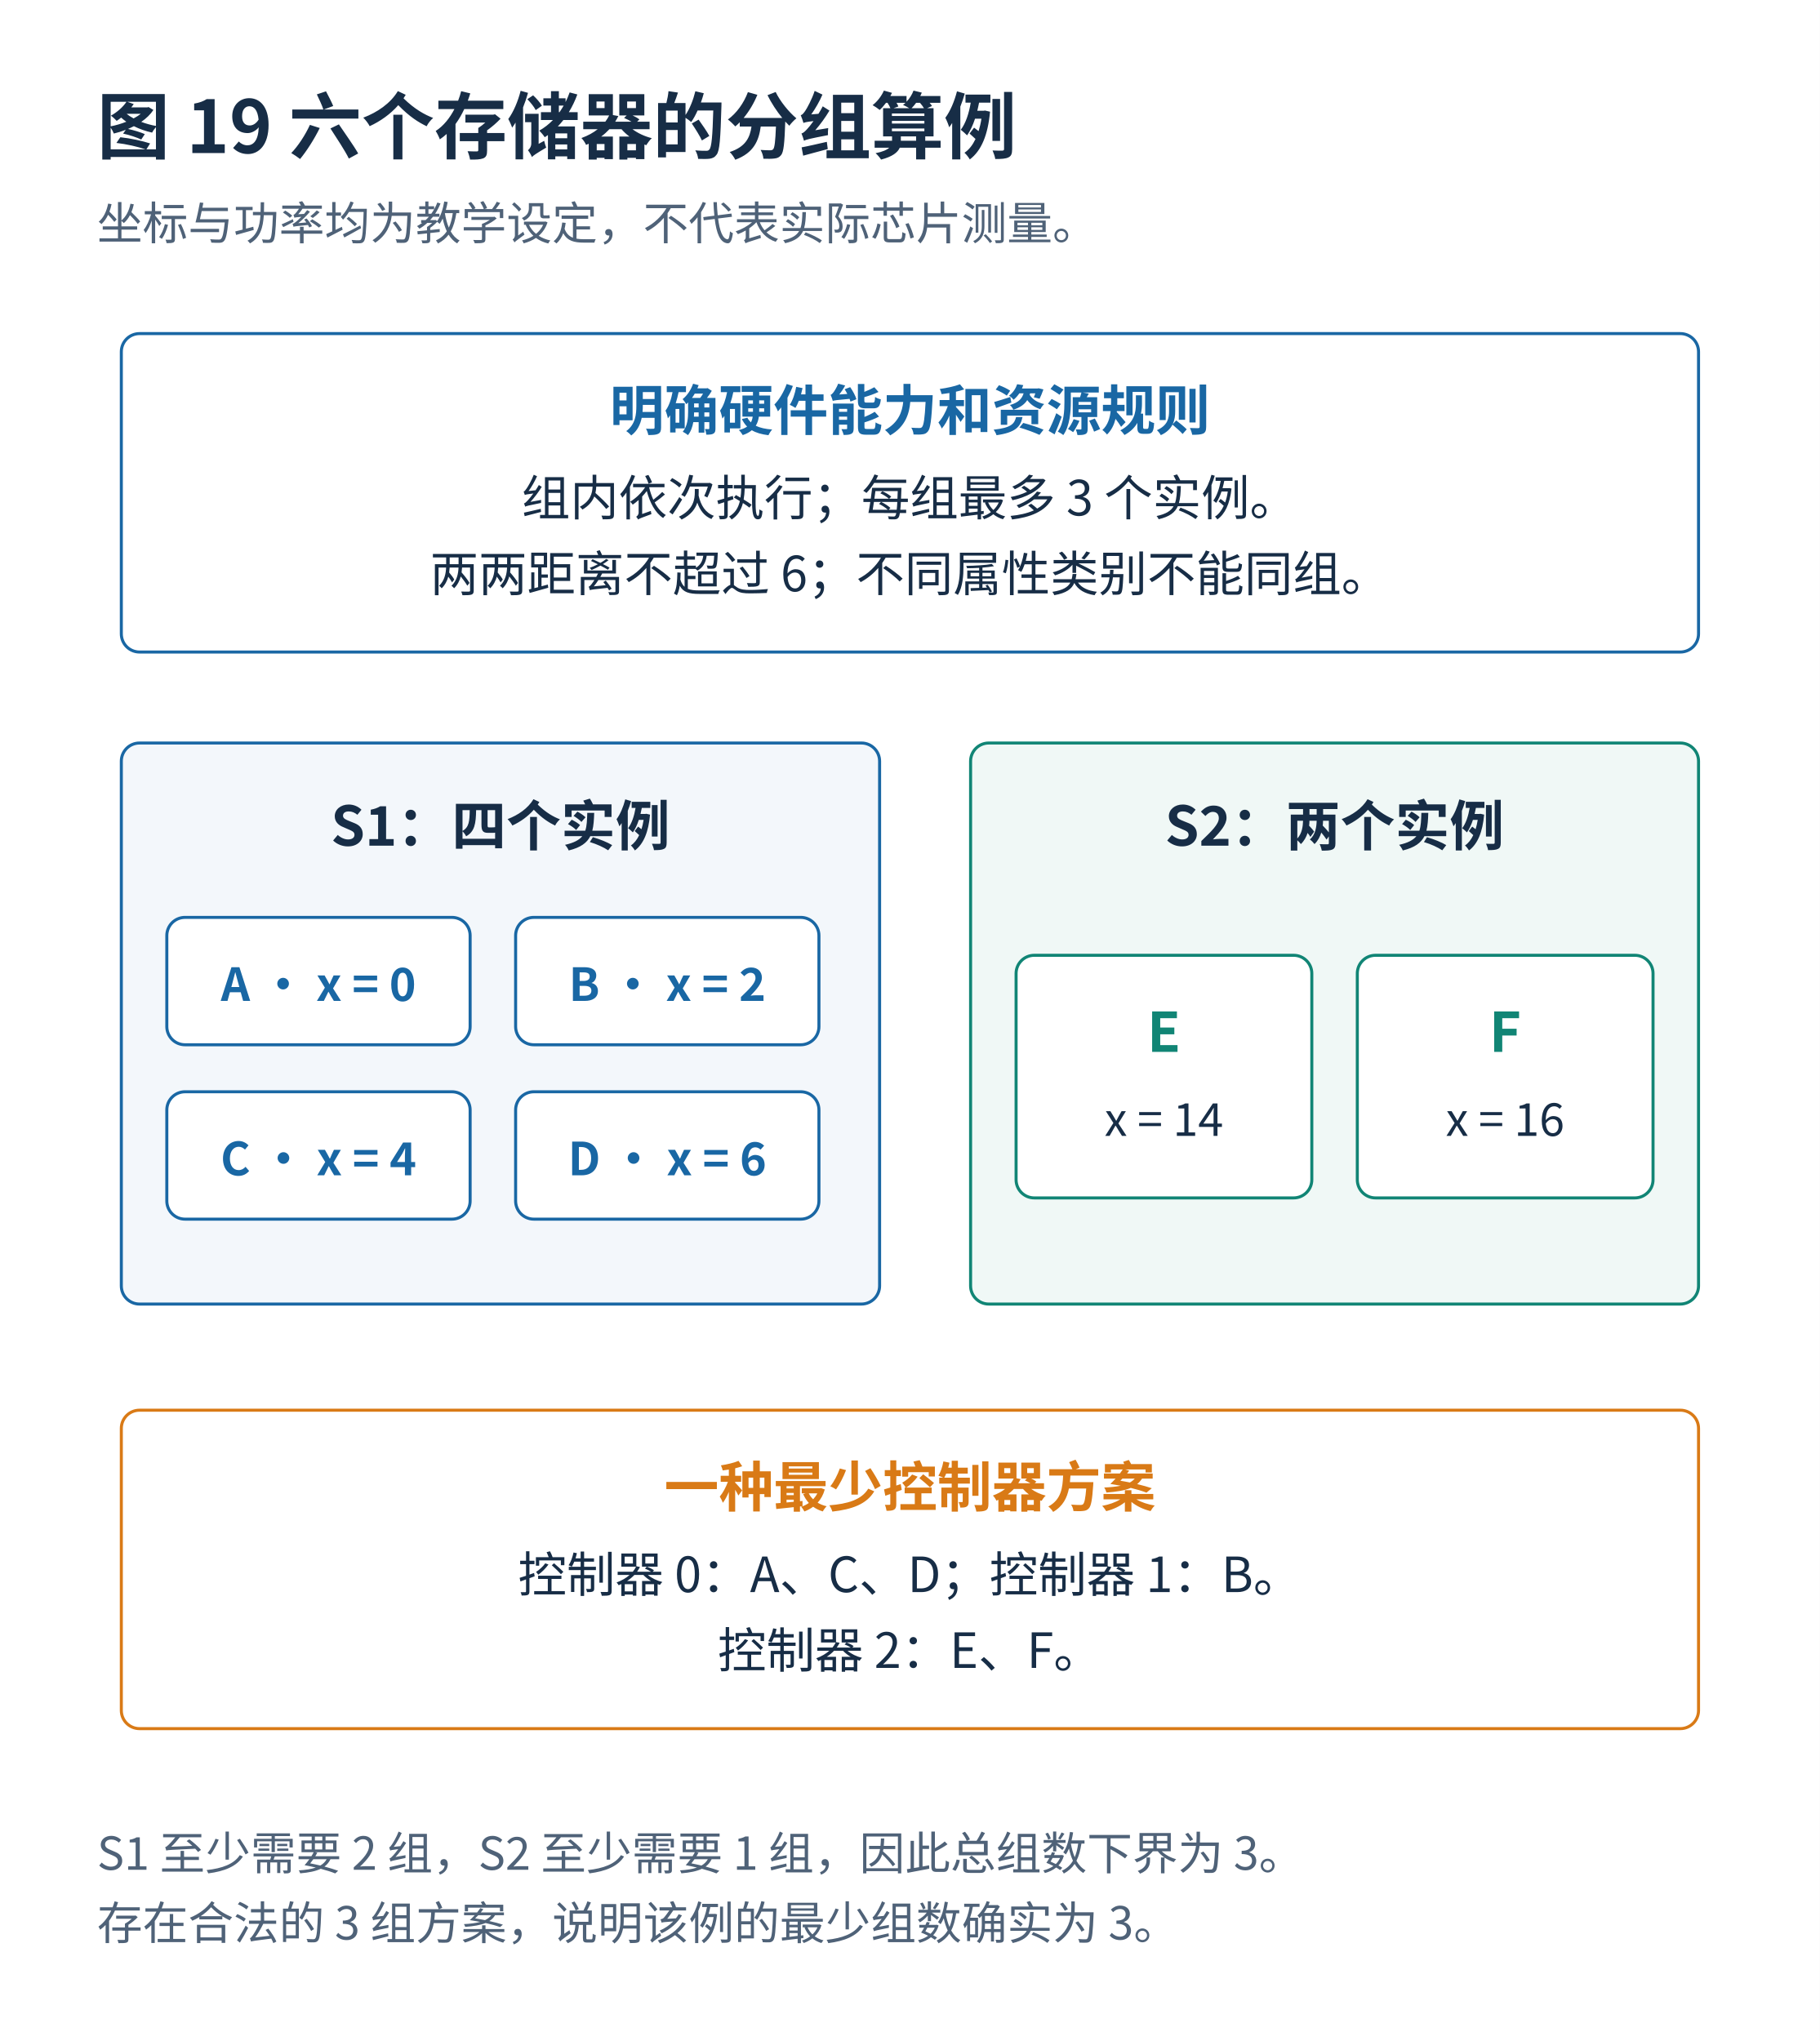
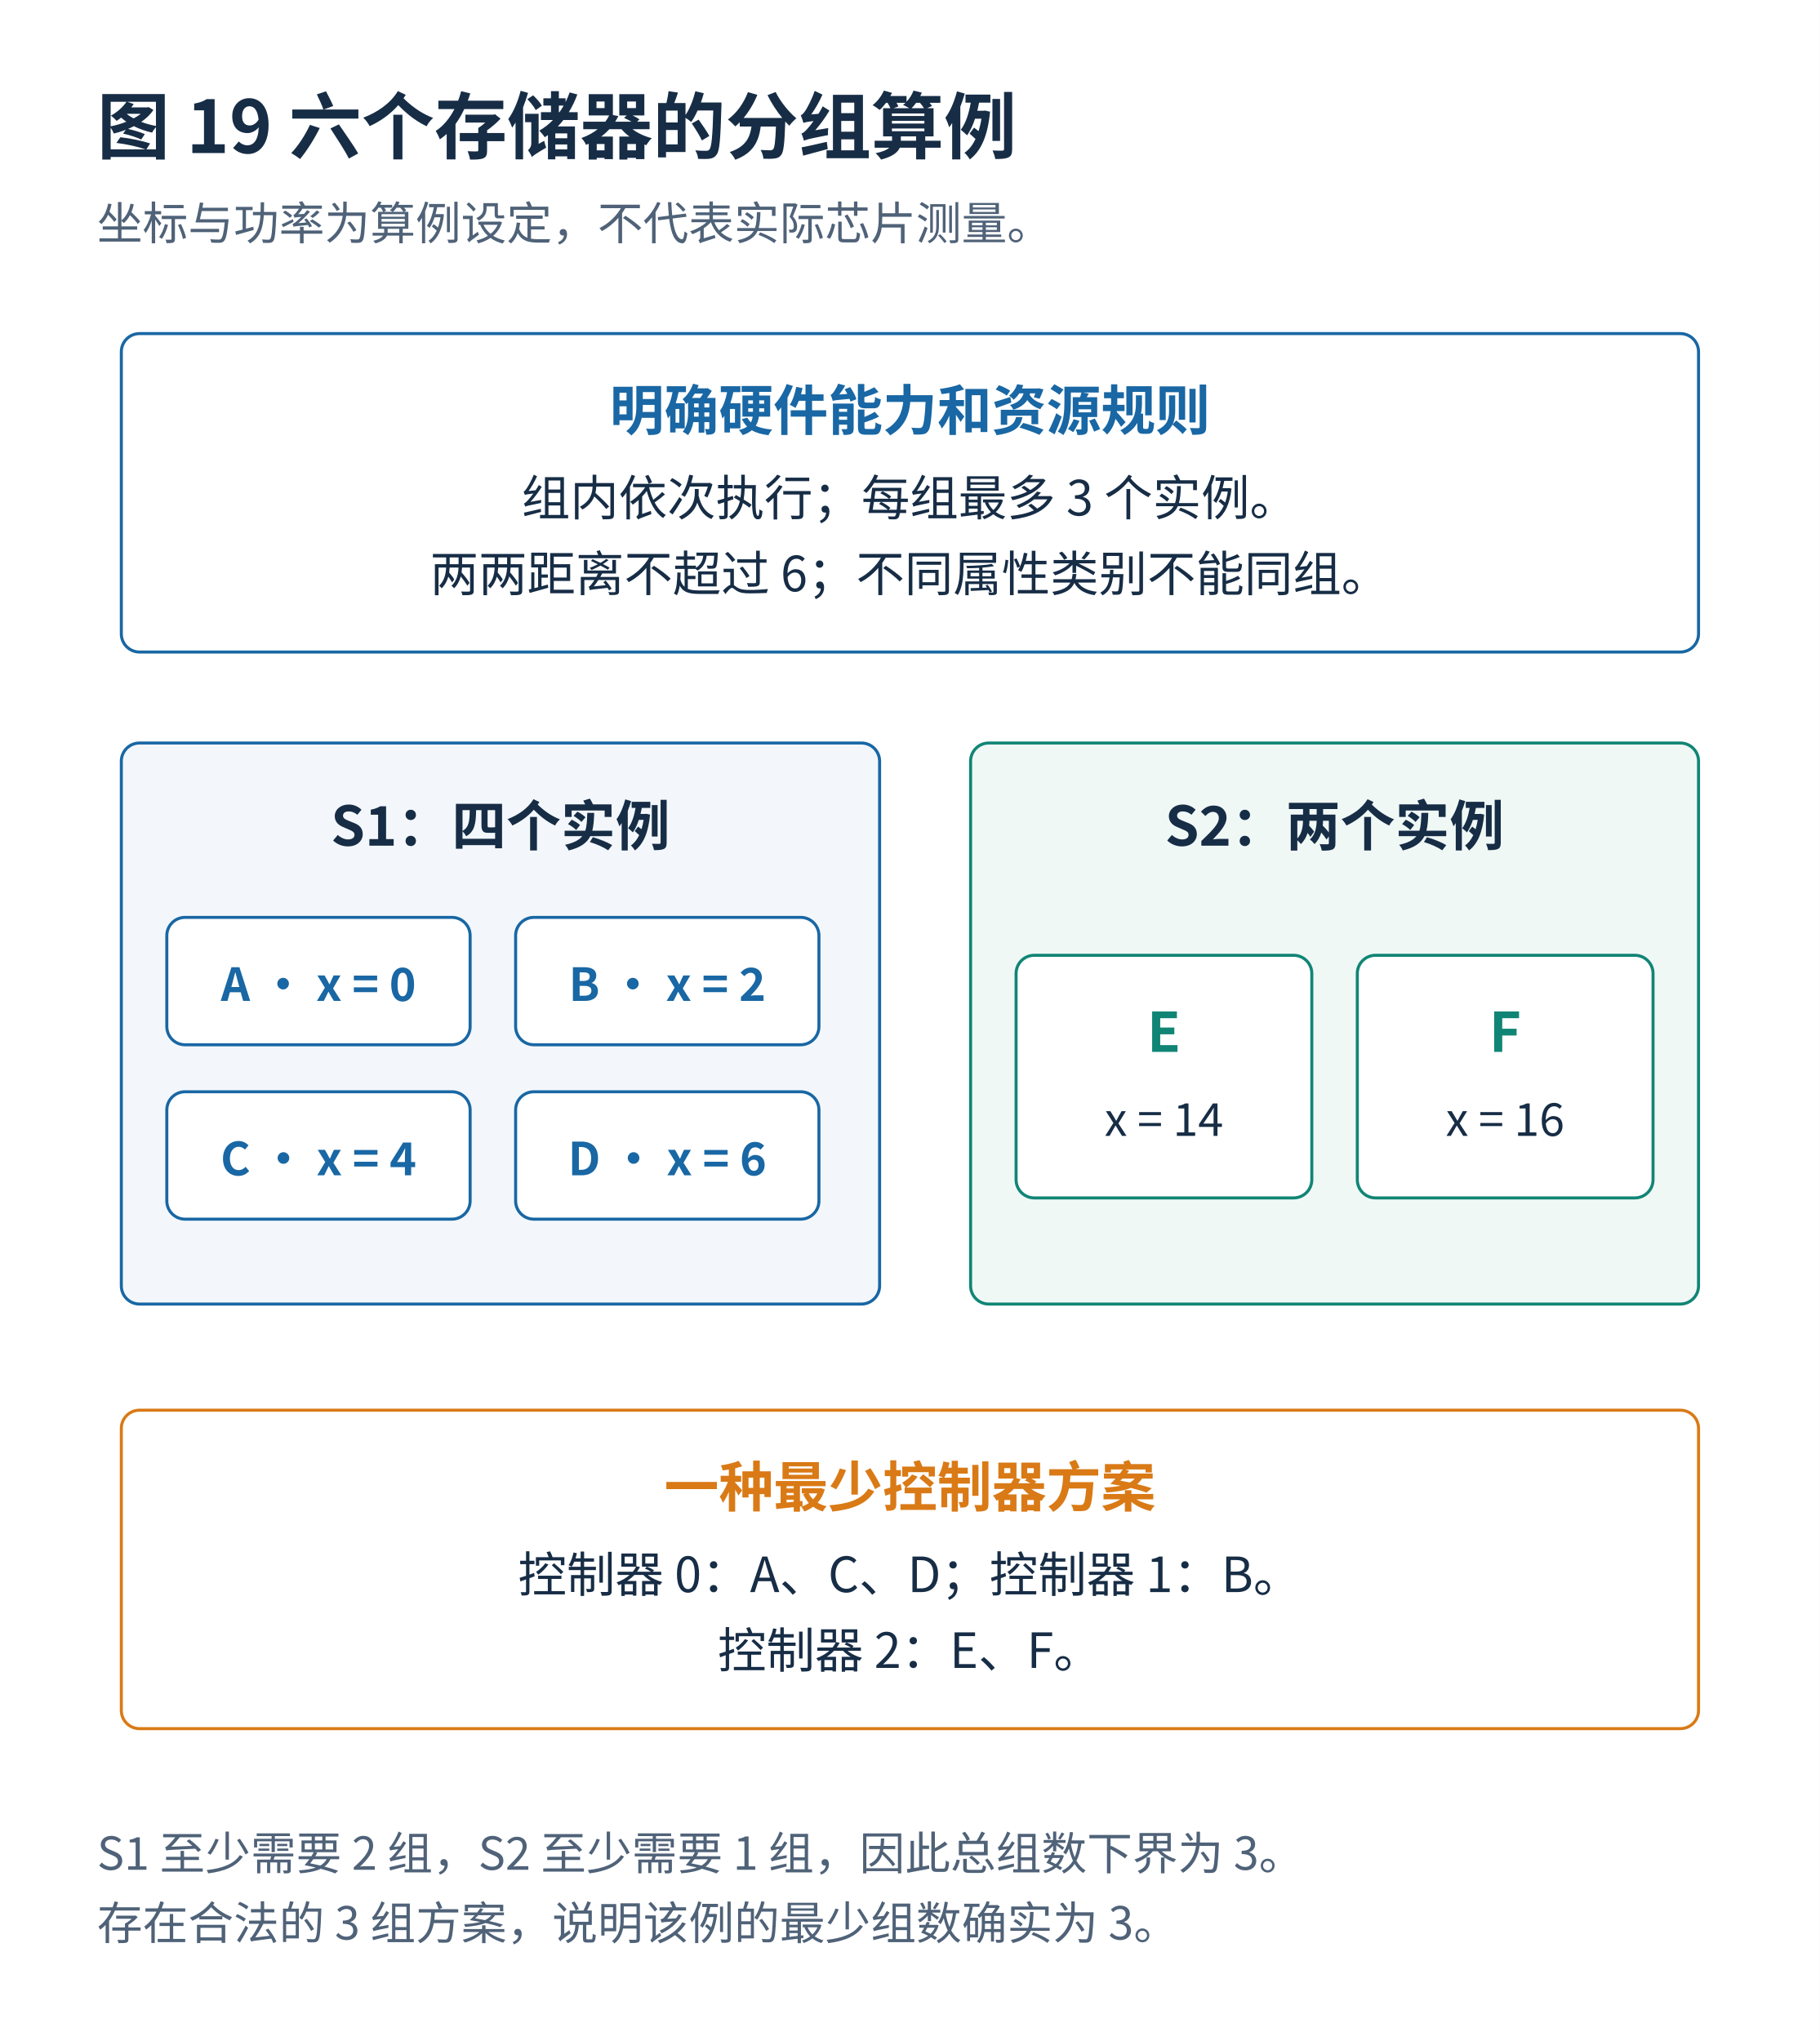
<svg xmlns="http://www.w3.org/2000/svg" width="1200" height="1346" viewBox="0 0 1200 1346" role="img" aria-labelledby="fig-title fig-description" version="1.1" data-layout-version="precise-ports-v2">
  <defs>
    <marker id="arrow-blue" viewBox="0 0 14 14" refX="14" refY="7" markerWidth="14" markerHeight="14" orient="auto" markerUnits="userSpaceOnUse" overflow="visible">
      <path d="M 0 0 L 14 7 L 0 14 Z" fill="#1967A4" />
    </marker>
    <marker id="arrow-teal" viewBox="0 0 14 14" refX="14" refY="7" markerWidth="14" markerHeight="14" orient="auto" markerUnits="userSpaceOnUse" overflow="visible">
      <path d="M 0 0 L 14 7 L 0 14 Z" fill="#118575" />
    </marker>
    <marker id="arrow-orange" viewBox="0 0 14 14" refX="14" refY="7" markerWidth="14" markerHeight="14" orient="auto" markerUnits="userSpaceOnUse" overflow="visible">
      <path d="M 0 0 L 14 7 L 0 14 Z" fill="#D97A16" />
    </marker>
    <marker id="arrow-red" viewBox="0 0 14 14" refX="14" refY="7" markerWidth="14" markerHeight="14" orient="auto" markerUnits="userSpaceOnUse" overflow="visible">
      <path d="M 0 0 L 14 7 L 0 14 Z" fill="#B84051" />
    </marker>
    <marker id="arrow-muted" viewBox="0 0 14 14" refX="14" refY="7" markerWidth="14" markerHeight="14" orient="auto" markerUnits="userSpaceOnUse" overflow="visible">
      <path d="M 0 0 L 14 7 L 0 14 Z" fill="#4F6278" />
    </marker>
    <marker id="arrow-slate" viewBox="0 0 14 14" refX="14" refY="7" markerWidth="14" markerHeight="14" orient="auto" markerUnits="userSpaceOnUse" overflow="visible">
      <path d="M 0 0 L 14 7 L 0 14 Z" fill="#738A9F" />
    </marker>
    <marker id="arrow-purple" viewBox="0 0 14 14" refX="14" refY="7" markerWidth="14" markerHeight="14" orient="auto" markerUnits="userSpaceOnUse" overflow="visible">
      <path d="M 0 0 L 14 7 L 0 14 Z" fill="#92517C" />
    </marker>
  </defs>
  <g id="layer-background">
    <rect width="1200" height="1346" fill="#FFFFFF" />
  </g>
  <g id="layer-shapes">
    <rect id="rules" x="80" y="220" width="1040" height="210" rx="12" fill="#FFFFFF" stroke="#1967A4" stroke-width="2" data-kind="node" data-obstacle="true" />
    <rect id="S1" x="80" y="490" width="500" height="370" rx="12" fill="#F3F7FB" stroke="#1967A4" stroke-width="2" data-kind="group" data-obstacle="false" />
    <rect id="A" x="110" y="605" width="200" height="84" rx="12" fill="#FFFFFF" stroke="#1967A4" stroke-width="2" data-kind="node" data-obstacle="true" />
    <rect id="B" x="340" y="605" width="200" height="84" rx="12" fill="#FFFFFF" stroke="#1967A4" stroke-width="2" data-kind="node" data-obstacle="true" />
    <rect id="C" x="110" y="720" width="200" height="84" rx="12" fill="#FFFFFF" stroke="#1967A4" stroke-width="2" data-kind="node" data-obstacle="true" />
    <rect id="D" x="340" y="720" width="200" height="84" rx="12" fill="#FFFFFF" stroke="#1967A4" stroke-width="2" data-kind="node" data-obstacle="true" />
    <rect id="S2" x="640" y="490" width="480" height="370" rx="12" fill="#F0F8F6" stroke="#118575" stroke-width="2" data-kind="group" data-obstacle="false" />
    <rect id="E" x="670" y="630" width="195" height="160" rx="12" fill="#FFFFFF" stroke="#118575" stroke-width="2" data-kind="node" data-obstacle="true" />
    <rect id="F" x="895" y="630" width="195" height="160" rx="12" fill="#FFFFFF" stroke="#118575" stroke-width="2" data-kind="node" data-obstacle="true" />
    <rect id="solution" x="80" y="930" width="1040" height="210" rx="12" fill="#FFFFFF" stroke="#D97A16" stroke-width="2" data-kind="node" data-obstacle="true" />
  </g>
  <g id="layer-connectors" />
  <g id="layer-text">
    <text id="text-0001" x="64" y="80" font-family="&quot;Noto Sans CJK SC&quot;, &quot;Microsoft YaHei&quot;, &quot;PingFang SC&quot;, &quot;Source Han Sans SC&quot;, sans-serif" font-size="48" font-weight="700" fill="#172D46" text-anchor="start" dominant-baseline="central" data-kind="text" data-padding="12">图 19  六个存储器的分组算例</text>
-     <text id="text-0002" x="64" y="145" font-family="&quot;Noto Sans CJK SC&quot;, &quot;Microsoft YaHei&quot;, &quot;PingFang SC&quot;, &quot;Source Han Sans SC&quot;, sans-serif" font-size="30" font-weight="400" fill="#4F6278" text-anchor="start" dominant-baseline="central" data-kind="text" data-padding="12">坐标与功率均为教学设定，不代表实际芯片测量。</text>
+     <text id="text-0002" x="64" y="145" font-family="&quot;Noto Sans CJK SC&quot;, &quot;Microsoft YaHei&quot;, &quot;PingFang SC&quot;, &quot;Source Han Sans SC&quot;, sans-serif" font-size="30" font-weight="400" fill="#4F6278" text-anchor="start" dominant-baseline="central" data-kind="text" data-padding="12">坐标与功率为算例设定，不代表实际芯片测量。</text>
    <text id="text-0003" x="600.0" y="268" font-family="&quot;Noto Sans CJK SC&quot;, &quot;Microsoft YaHei&quot;, &quot;PingFang SC&quot;, &quot;Source Han Sans SC&quot;, sans-serif" font-size="36" font-weight="700" fill="#1967A4" text-anchor="middle" dominant-baseline="central" data-kind="text" data-padding="20" data-owner="rules">明确硬件能力和资源规则</text>
    <text id="text-0004" x="600.0" y="326" font-family="&quot;Noto Sans CJK SC&quot;, &quot;Microsoft YaHei&quot;, &quot;PingFang SC&quot;, &quot;Source Han Sans SC&quot;, sans-serif" font-size="32" font-weight="400" fill="#172D46" text-anchor="middle" dominant-baseline="central" data-kind="text" data-padding="20" data-owner="rules">组内依次执行；每组最多 3 个实例。</text>
    <text id="text-0005" x="600.0" y="376" font-family="&quot;Noto Sans CJK SC&quot;, &quot;Microsoft YaHei&quot;, &quot;PingFang SC&quot;, &quot;Source Han Sans SC&quot;, sans-serif" font-size="32" font-weight="400" fill="#172D46" text-anchor="middle" dominant-baseline="central" data-kind="text" data-padding="20" data-owner="rules">两两距离不超过 6；不同属性类别不能同组。</text>
    <text id="text-0006" x="330" y="542" font-family="&quot;Noto Sans CJK SC&quot;, &quot;Microsoft YaHei&quot;, &quot;PingFang SC&quot;, &quot;Source Han Sans SC&quot;, sans-serif" font-size="36" font-weight="700" fill="#172D46" text-anchor="middle" dominant-baseline="central" data-kind="text" data-padding="24" data-owner="S1">S1：四个实例</text>
    <text id="text-0007" x="210.0" y="647.0" font-family="&quot;Noto Sans CJK SC&quot;, &quot;Microsoft YaHei&quot;, &quot;PingFang SC&quot;, &quot;Source Han Sans SC&quot;, sans-serif" font-size="30" font-weight="700" fill="#1967A4" text-anchor="middle" dominant-baseline="central" data-kind="text" data-padding="20" data-owner="A">A · x = 0</text>
    <text id="text-0008" x="440.0" y="647.0" font-family="&quot;Noto Sans CJK SC&quot;, &quot;Microsoft YaHei&quot;, &quot;PingFang SC&quot;, &quot;Source Han Sans SC&quot;, sans-serif" font-size="30" font-weight="700" fill="#1967A4" text-anchor="middle" dominant-baseline="central" data-kind="text" data-padding="20" data-owner="B">B · x = 2</text>
    <text id="text-0009" x="210.0" y="762.0" font-family="&quot;Noto Sans CJK SC&quot;, &quot;Microsoft YaHei&quot;, &quot;PingFang SC&quot;, &quot;Source Han Sans SC&quot;, sans-serif" font-size="30" font-weight="700" fill="#1967A4" text-anchor="middle" dominant-baseline="central" data-kind="text" data-padding="20" data-owner="C">C · x = 4</text>
    <text id="text-0010" x="440.0" y="762.0" font-family="&quot;Noto Sans CJK SC&quot;, &quot;Microsoft YaHei&quot;, &quot;PingFang SC&quot;, &quot;Source Han Sans SC&quot;, sans-serif" font-size="30" font-weight="700" fill="#1967A4" text-anchor="middle" dominant-baseline="central" data-kind="text" data-padding="20" data-owner="D">D · x = 6</text>
    <text id="text-0011" x="880" y="542" font-family="&quot;Noto Sans CJK SC&quot;, &quot;Microsoft YaHei&quot;, &quot;PingFang SC&quot;, &quot;Source Han Sans SC&quot;, sans-serif" font-size="36" font-weight="700" fill="#172D46" text-anchor="middle" dominant-baseline="central" data-kind="text" data-padding="24" data-owner="S2">S2：两个实例</text>
    <text id="text-0012" x="767.5" y="678" font-family="&quot;Noto Sans CJK SC&quot;, &quot;Microsoft YaHei&quot;, &quot;PingFang SC&quot;, &quot;Source Han Sans SC&quot;, sans-serif" font-size="36" font-weight="700" fill="#118575" text-anchor="middle" dominant-baseline="central" data-kind="text" data-padding="20" data-owner="E">E</text>
    <text id="text-0013" x="767.5" y="736" font-family="&quot;Noto Sans CJK SC&quot;, &quot;Microsoft YaHei&quot;, &quot;PingFang SC&quot;, &quot;Source Han Sans SC&quot;, sans-serif" font-size="30" font-weight="400" fill="#172D46" text-anchor="middle" dominant-baseline="central" data-kind="text" data-padding="20" data-owner="E">x = 14</text>
    <text id="text-0014" x="992.5" y="678" font-family="&quot;Noto Sans CJK SC&quot;, &quot;Microsoft YaHei&quot;, &quot;PingFang SC&quot;, &quot;Source Han Sans SC&quot;, sans-serif" font-size="36" font-weight="700" fill="#118575" text-anchor="middle" dominant-baseline="central" data-kind="text" data-padding="20" data-owner="F">F</text>
    <text id="text-0015" x="992.5" y="736" font-family="&quot;Noto Sans CJK SC&quot;, &quot;Microsoft YaHei&quot;, &quot;PingFang SC&quot;, &quot;Source Han Sans SC&quot;, sans-serif" font-size="30" font-weight="400" fill="#172D46" text-anchor="middle" dominant-baseline="central" data-kind="text" data-padding="20" data-owner="F">x = 16</text>
    <text id="text-0016" x="600.0" y="978" font-family="&quot;Noto Sans CJK SC&quot;, &quot;Microsoft YaHei&quot;, &quot;PingFang SC&quot;, &quot;Source Han Sans SC&quot;, sans-serif" font-size="36" font-weight="700" fill="#D97A16" text-anchor="middle" dominant-baseline="central" data-kind="text" data-padding="20" data-owner="solution">一种最少控制器方案</text>
    <text id="text-0017" x="600.0" y="1036" font-family="&quot;Noto Sans CJK SC&quot;, &quot;Microsoft YaHei&quot;, &quot;PingFang SC&quot;, &quot;Source Han Sans SC&quot;, sans-serif" font-size="32" font-weight="400" fill="#172D46" text-anchor="middle" dominant-baseline="central" data-kind="text" data-padding="20" data-owner="solution">控制器 0：A、C、D；控制器 1：B。</text>
    <text id="text-0018" x="600.0" y="1086" font-family="&quot;Noto Sans CJK SC&quot;, &quot;Microsoft YaHei&quot;, &quot;PingFang SC&quot;, &quot;Source Han Sans SC&quot;, sans-serif" font-size="32" font-weight="400" fill="#172D46" text-anchor="middle" dominant-baseline="central" data-kind="text" data-padding="20" data-owner="solution">控制器 2：E、F。</text>
    <text id="text-0019" x="64" y="1220" font-family="&quot;Noto Sans CJK SC&quot;, &quot;Microsoft YaHei&quot;, &quot;PingFang SC&quot;, &quot;Source Han Sans SC&quot;, sans-serif" font-size="30" font-weight="400" fill="#4F6278" text-anchor="start" dominant-baseline="central" data-kind="text" data-padding="12">S1 至少需要 2 组，S2 至少需要 1 组，因此总组数下界为 3。</text>
    <text id="text-0020" x="64" y="1266" font-family="&quot;Noto Sans CJK SC&quot;, &quot;Microsoft YaHei&quot;, &quot;PingFang SC&quot;, &quot;Source Han Sans SC&quot;, sans-serif" font-size="30" font-weight="400" fill="#4F6278" text-anchor="start" dominant-baseline="central" data-kind="text" data-padding="12">存在合法的 3 组方案，说明该例的最少组数确实为 3。</text>
  </g>
  <g id="layer-junctions" />
</svg>
